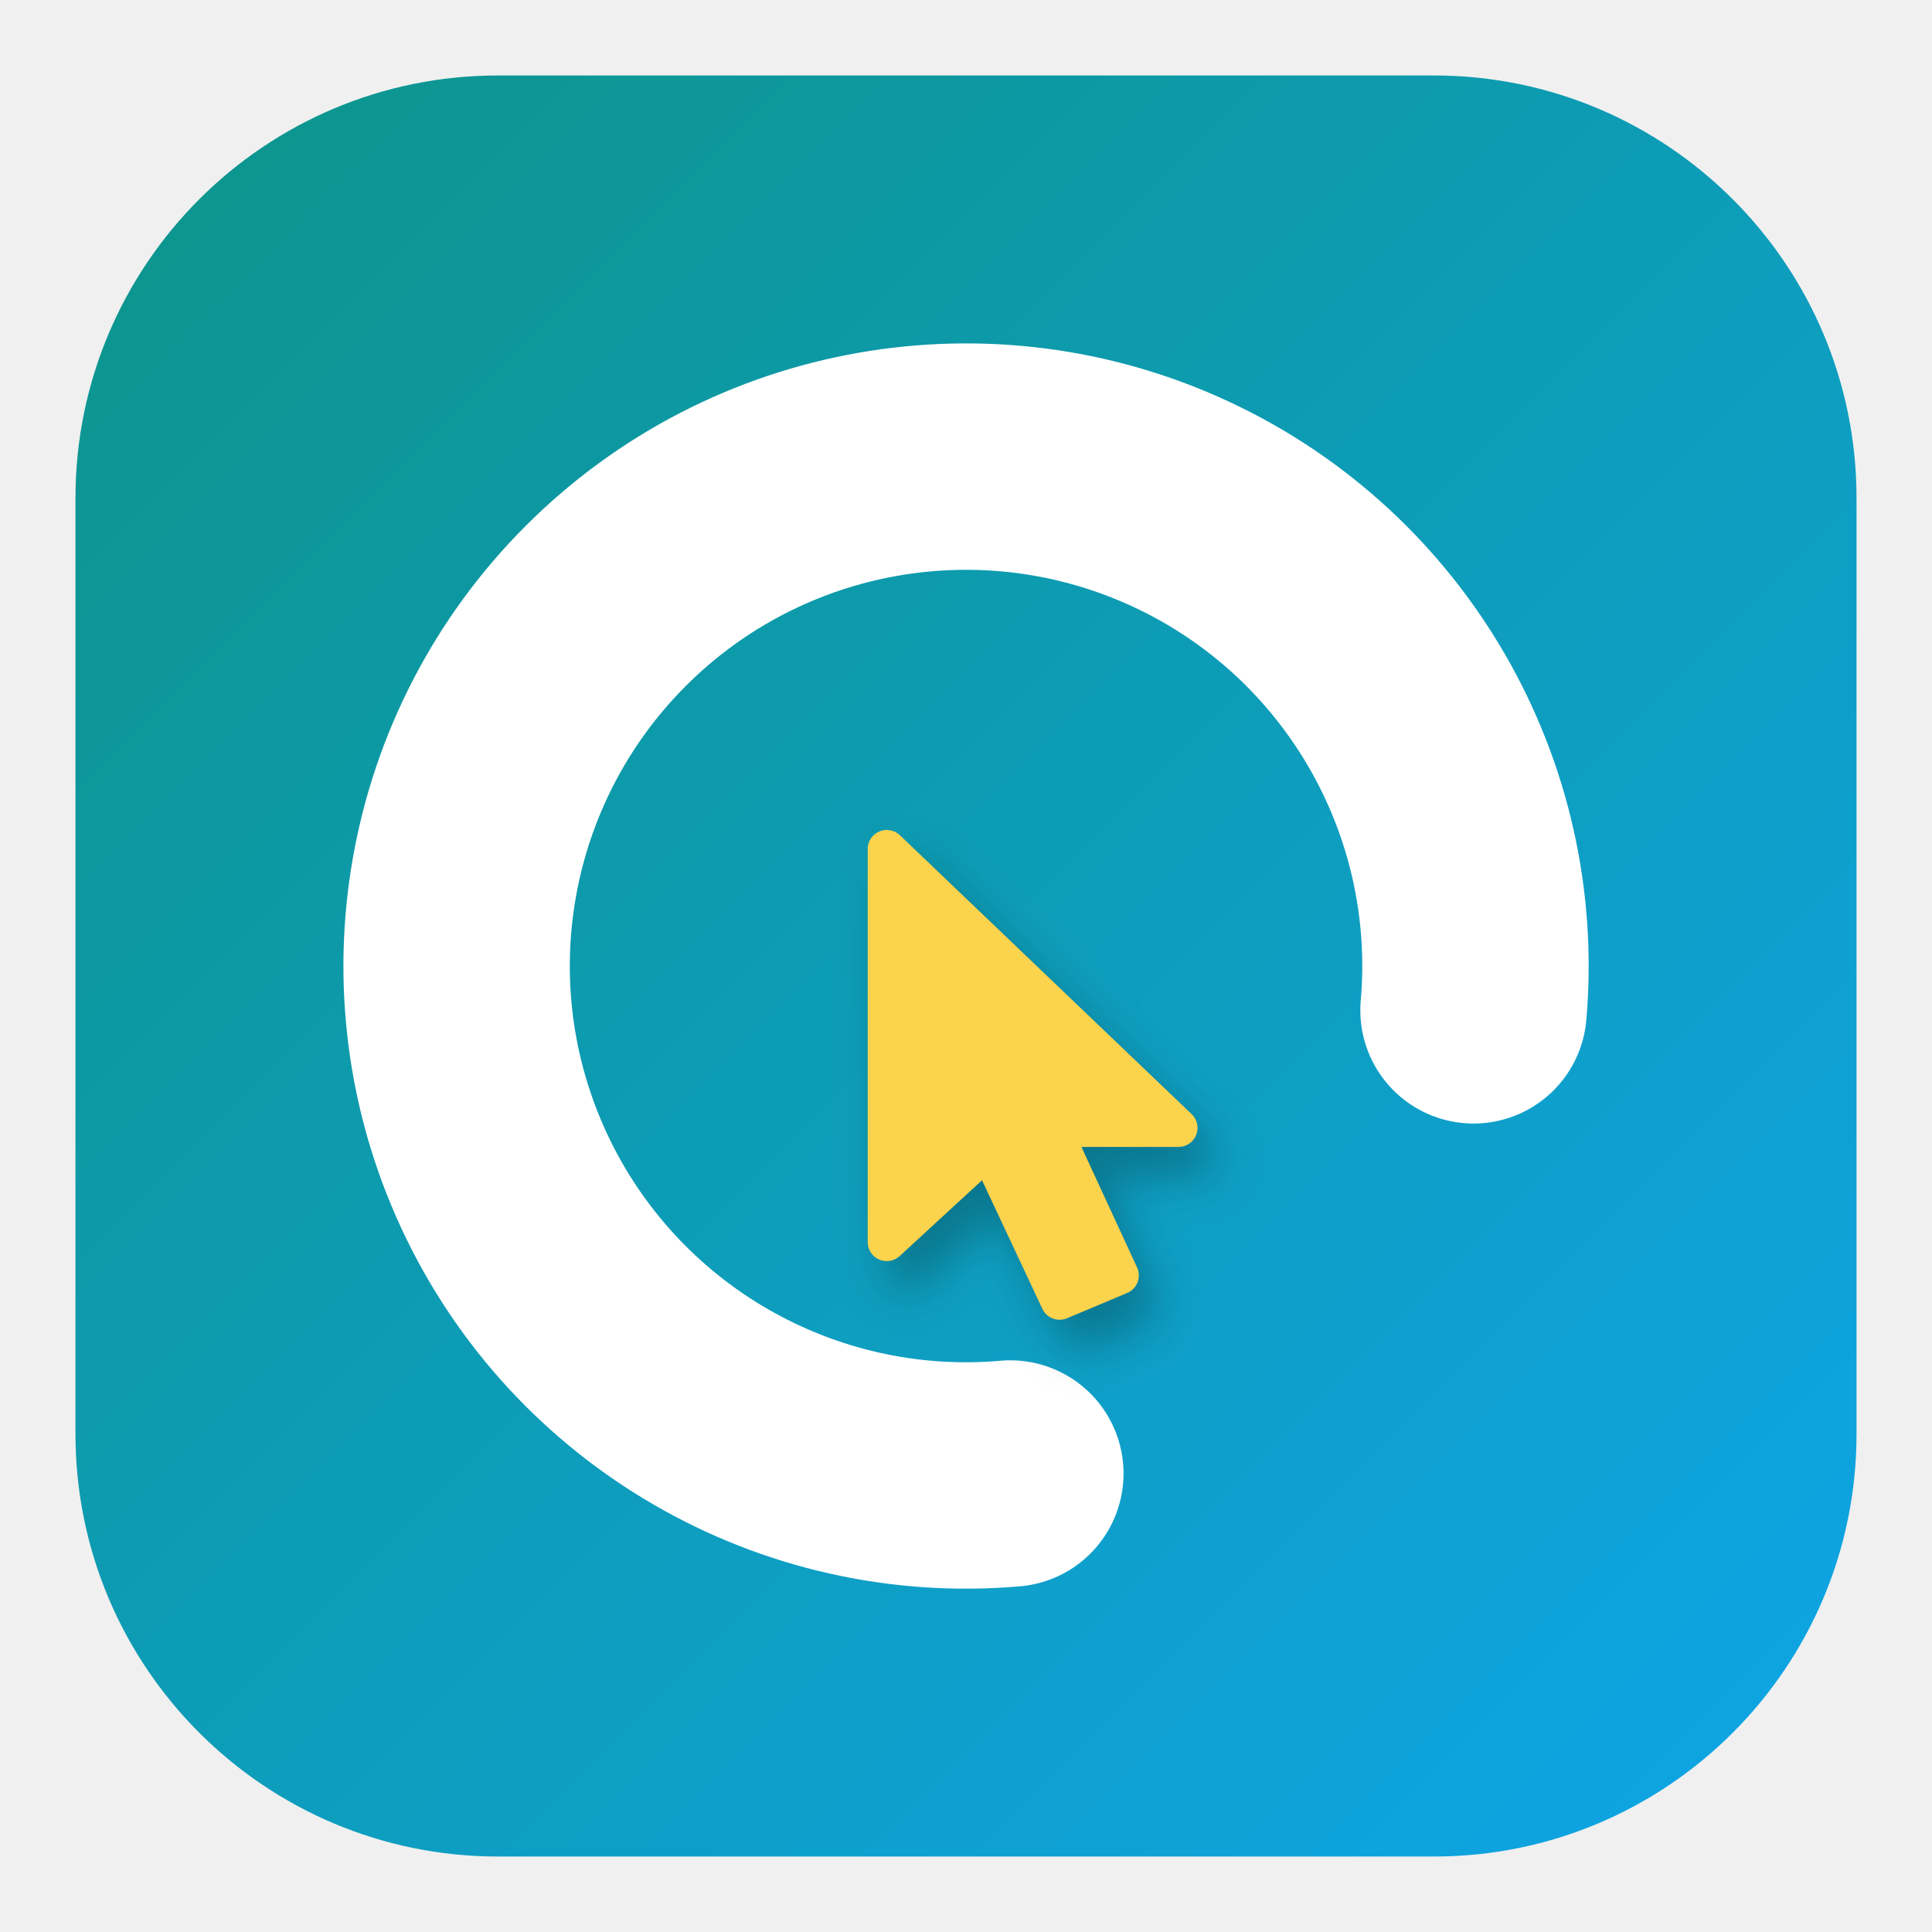
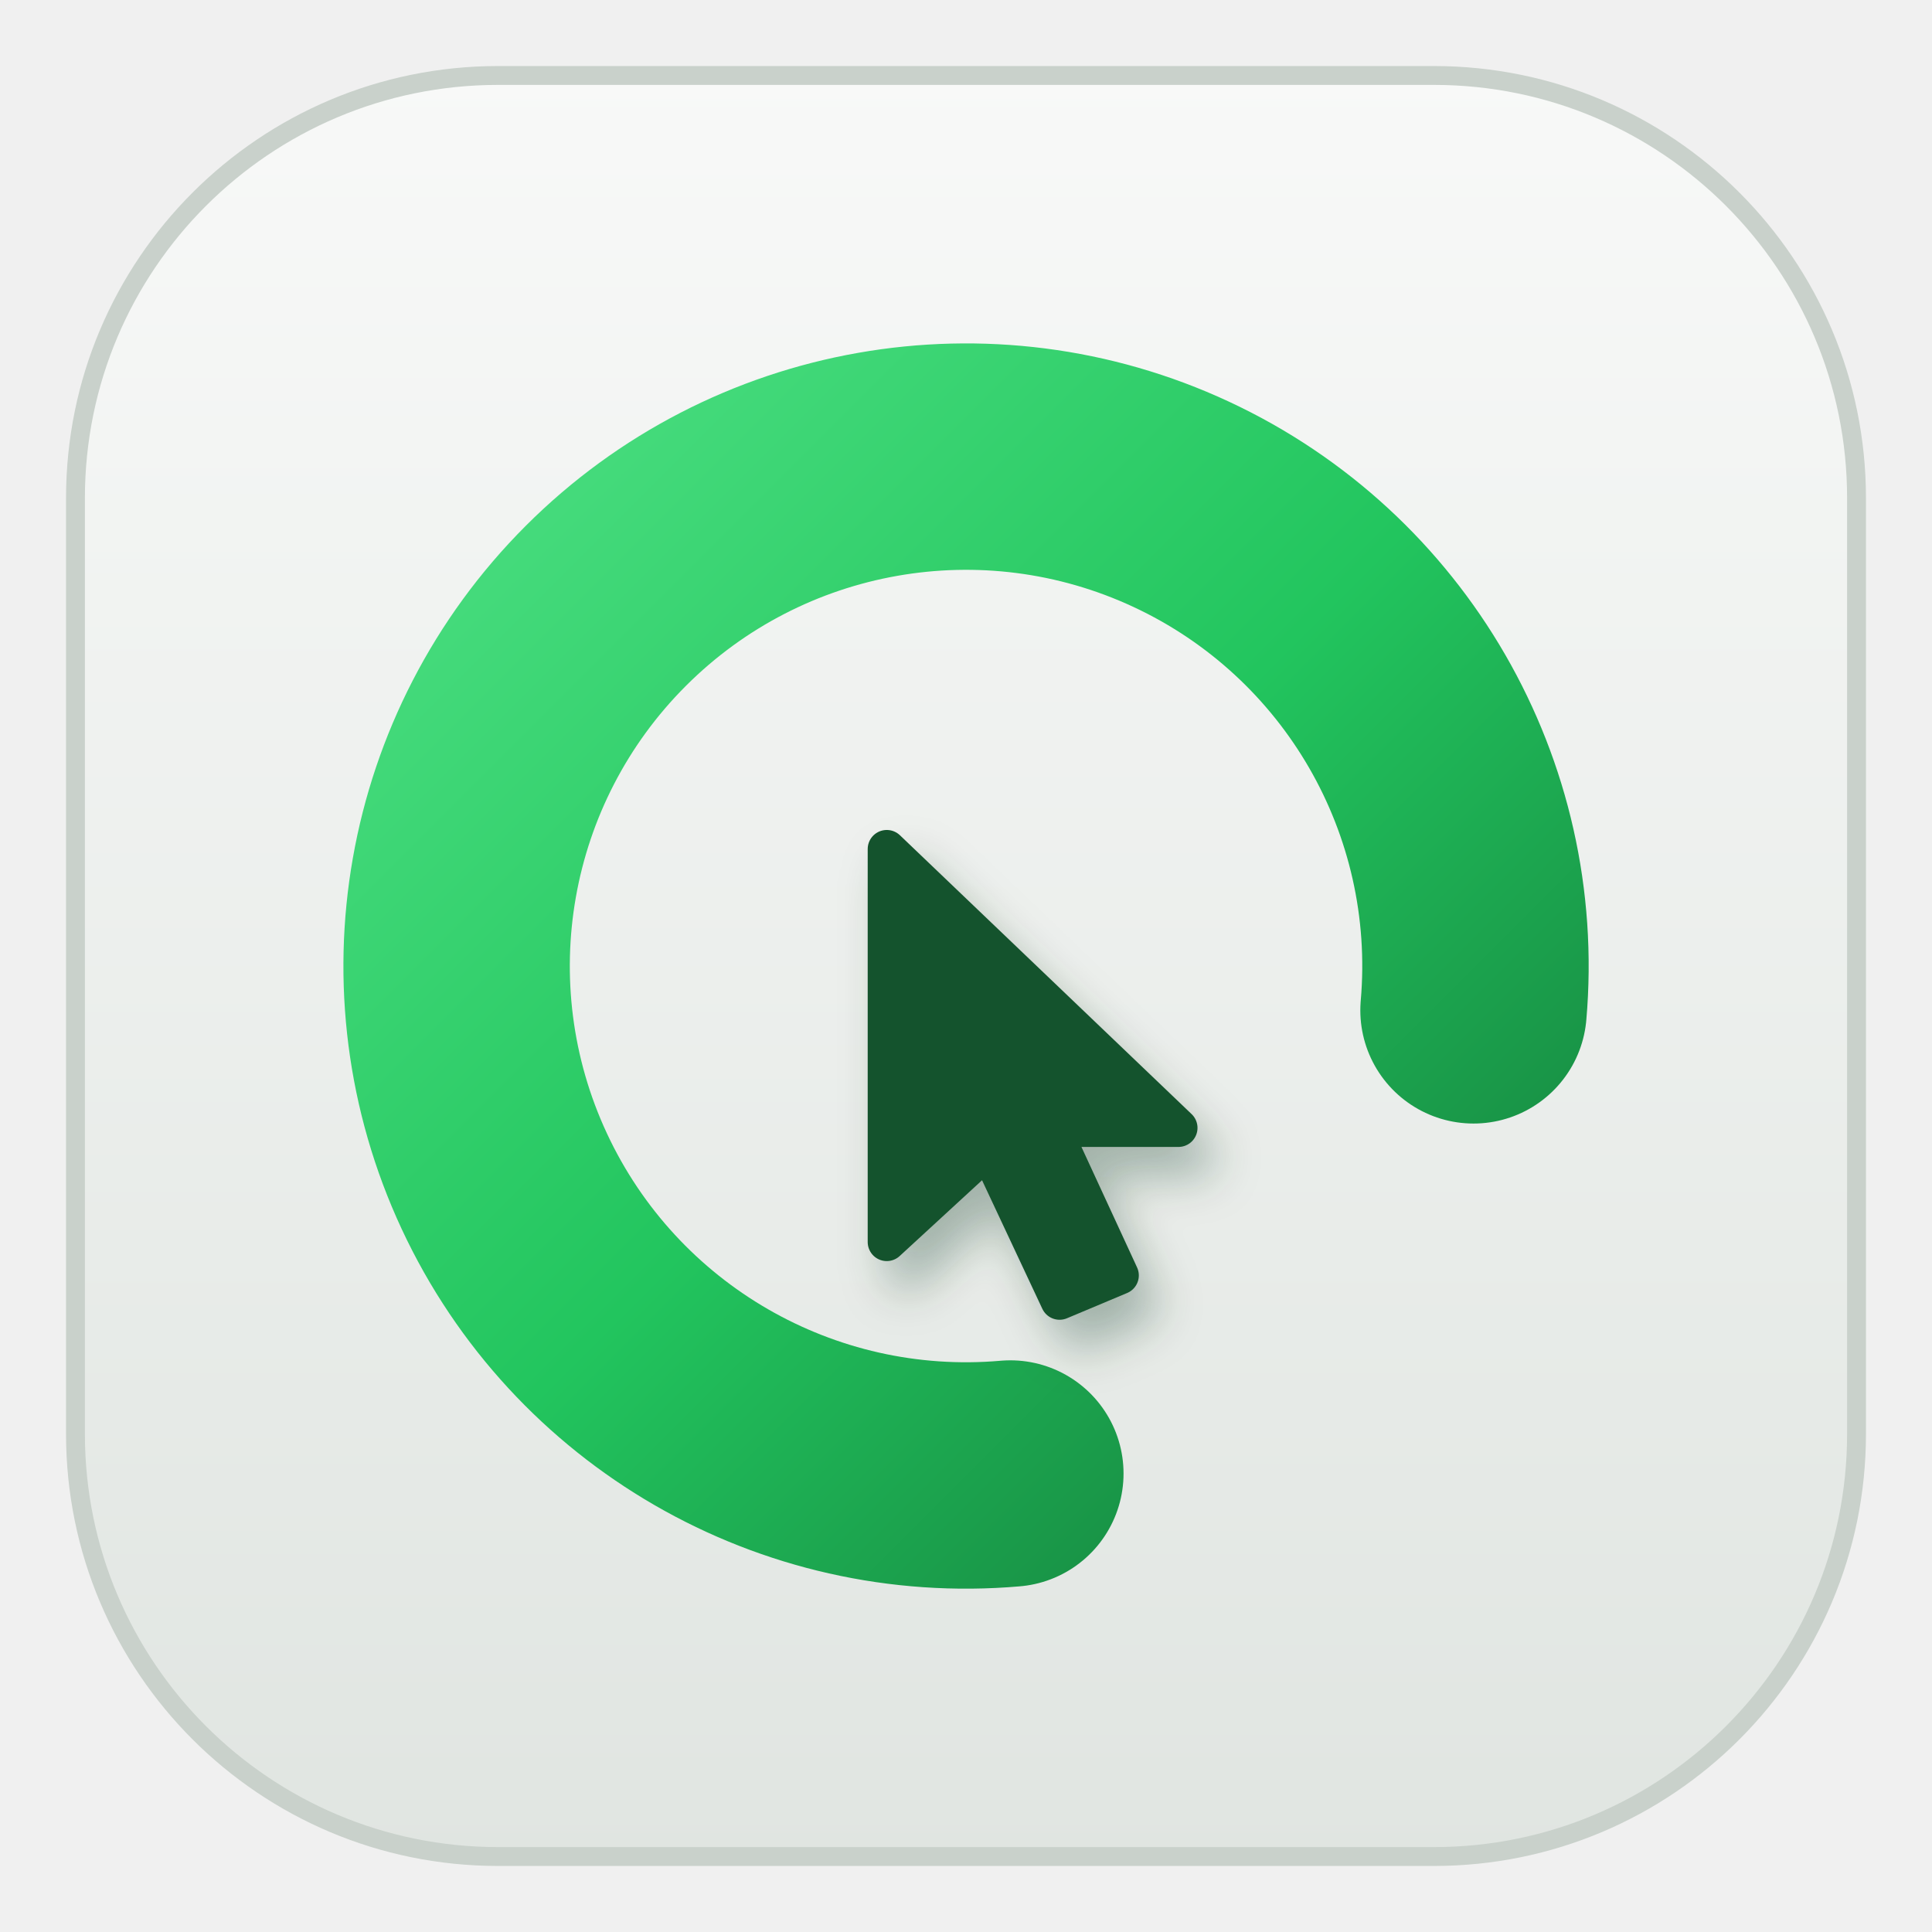
<svg xmlns="http://www.w3.org/2000/svg" viewBox="0 0 1024 1024">
  <defs>
-     <linearGradient id="bg" x1="0" y1="0" x2="1" y2="1">
-       <stop offset="0" stop-color="#0D9488" />
-       <stop offset="1" stop-color="#0EA5E9" />
+     <linearGradient id="bg" x1="0" y1="0" x2="0" y2="1">
+       <stop offset="0" stop-color="#F8F9F8" />
+       <stop offset="1" stop-color="#E0E5E1" />
+     </linearGradient>
+     <linearGradient id="c" x1="242" y1="242" x2="782" y2="782" gradientUnits="userSpaceOnUse">
+       <stop offset="0" stop-color="#4ADE80" />
+       <stop offset="0.5" stop-color="#22C55E" />
+       <stop offset="1" stop-color="#15803D" />
    </linearGradient>
    <filter id="sh" x="-50%" y="-50%" width="200%" height="200%">
      <feGaussianBlur stdDeviation="12" />
    </filter>
  </defs>
-   <rect x="40" y="40" width="944" height="944" rx="224" fill="url(#bg)" />
-   <path d="M535.5,781 A270,270 0 1,1 781,535.5" fill="none" stroke-linecap="round" stroke="#fff" stroke-width="120" />
-   <g transform="translate(10,16)" opacity="0.35" filter="url(#sh)">
-     <path d="M470,450 L470,658.3 L523.8,608.8 L561.6,689.4 L593.5,676 L557.4,597.8 L624.6,597.8 Z" stroke-width="20.2" stroke-linejoin="round" fill="#042F2E" stroke="#042F2E" />
+   <rect x="40" y="40" width="944" height="944" rx="224" fill="url(#bg)" stroke="#C9D1CB" stroke-width="10" />
+   <path d="M535.5,781 A270,270 0 1,1 781,535.5" fill="none" stroke-linecap="round" stroke="url(#c)" stroke-width="120" />
+   <g transform="translate(10,16)" opacity="0.3" filter="url(#sh)">
+     <path d="M470,450 L470,658.3 L523.8,608.8 L561.6,689.4 L593.5,676 L557.4,597.8 L624.6,597.8 Z" stroke-width="20.2" stroke-linejoin="round" fill="#052E16" stroke="#052E16" />
  </g>
-   <path d="M470,450 L470,658.3 L523.8,608.8 L561.6,689.4 L593.5,676 L557.4,597.8 L624.6,597.8 Z" stroke-width="20.2" stroke-linejoin="round" fill="#FCD34D" stroke="#FCD34D" />
+   <path d="M470,450 L470,658.3 L523.8,608.8 L561.6,689.4 L593.5,676 L557.4,597.8 L624.6,597.8 Z" stroke-width="20.2" stroke-linejoin="round" fill="#14532D" stroke="#14532D" />
</svg>
